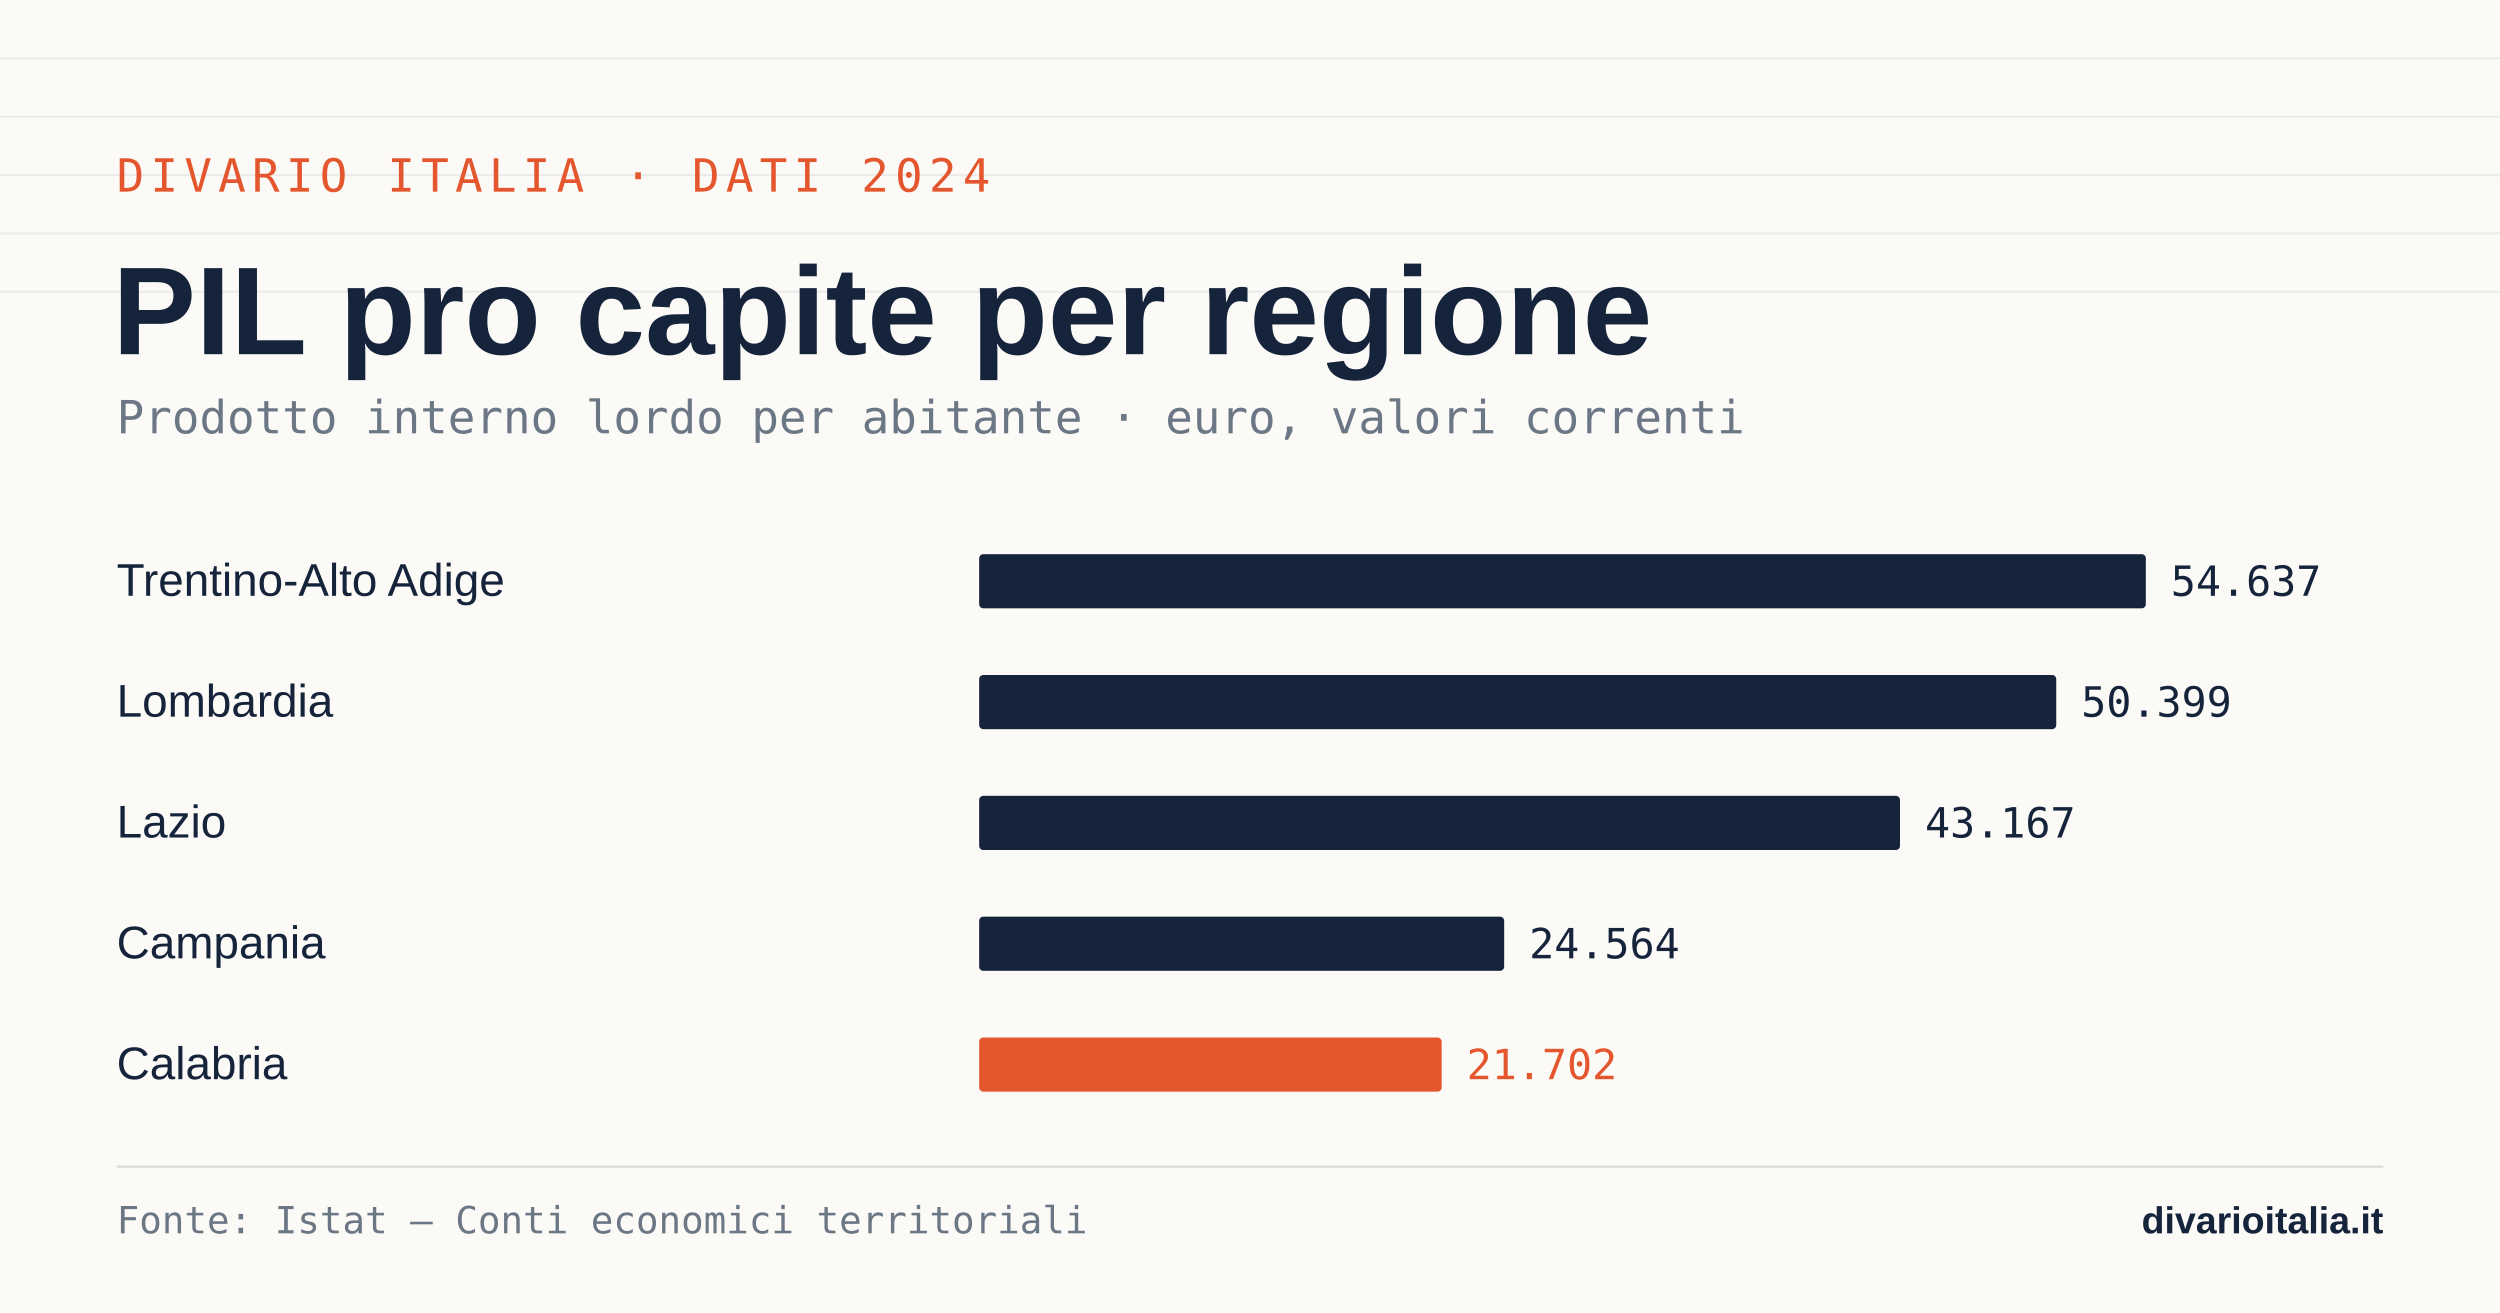
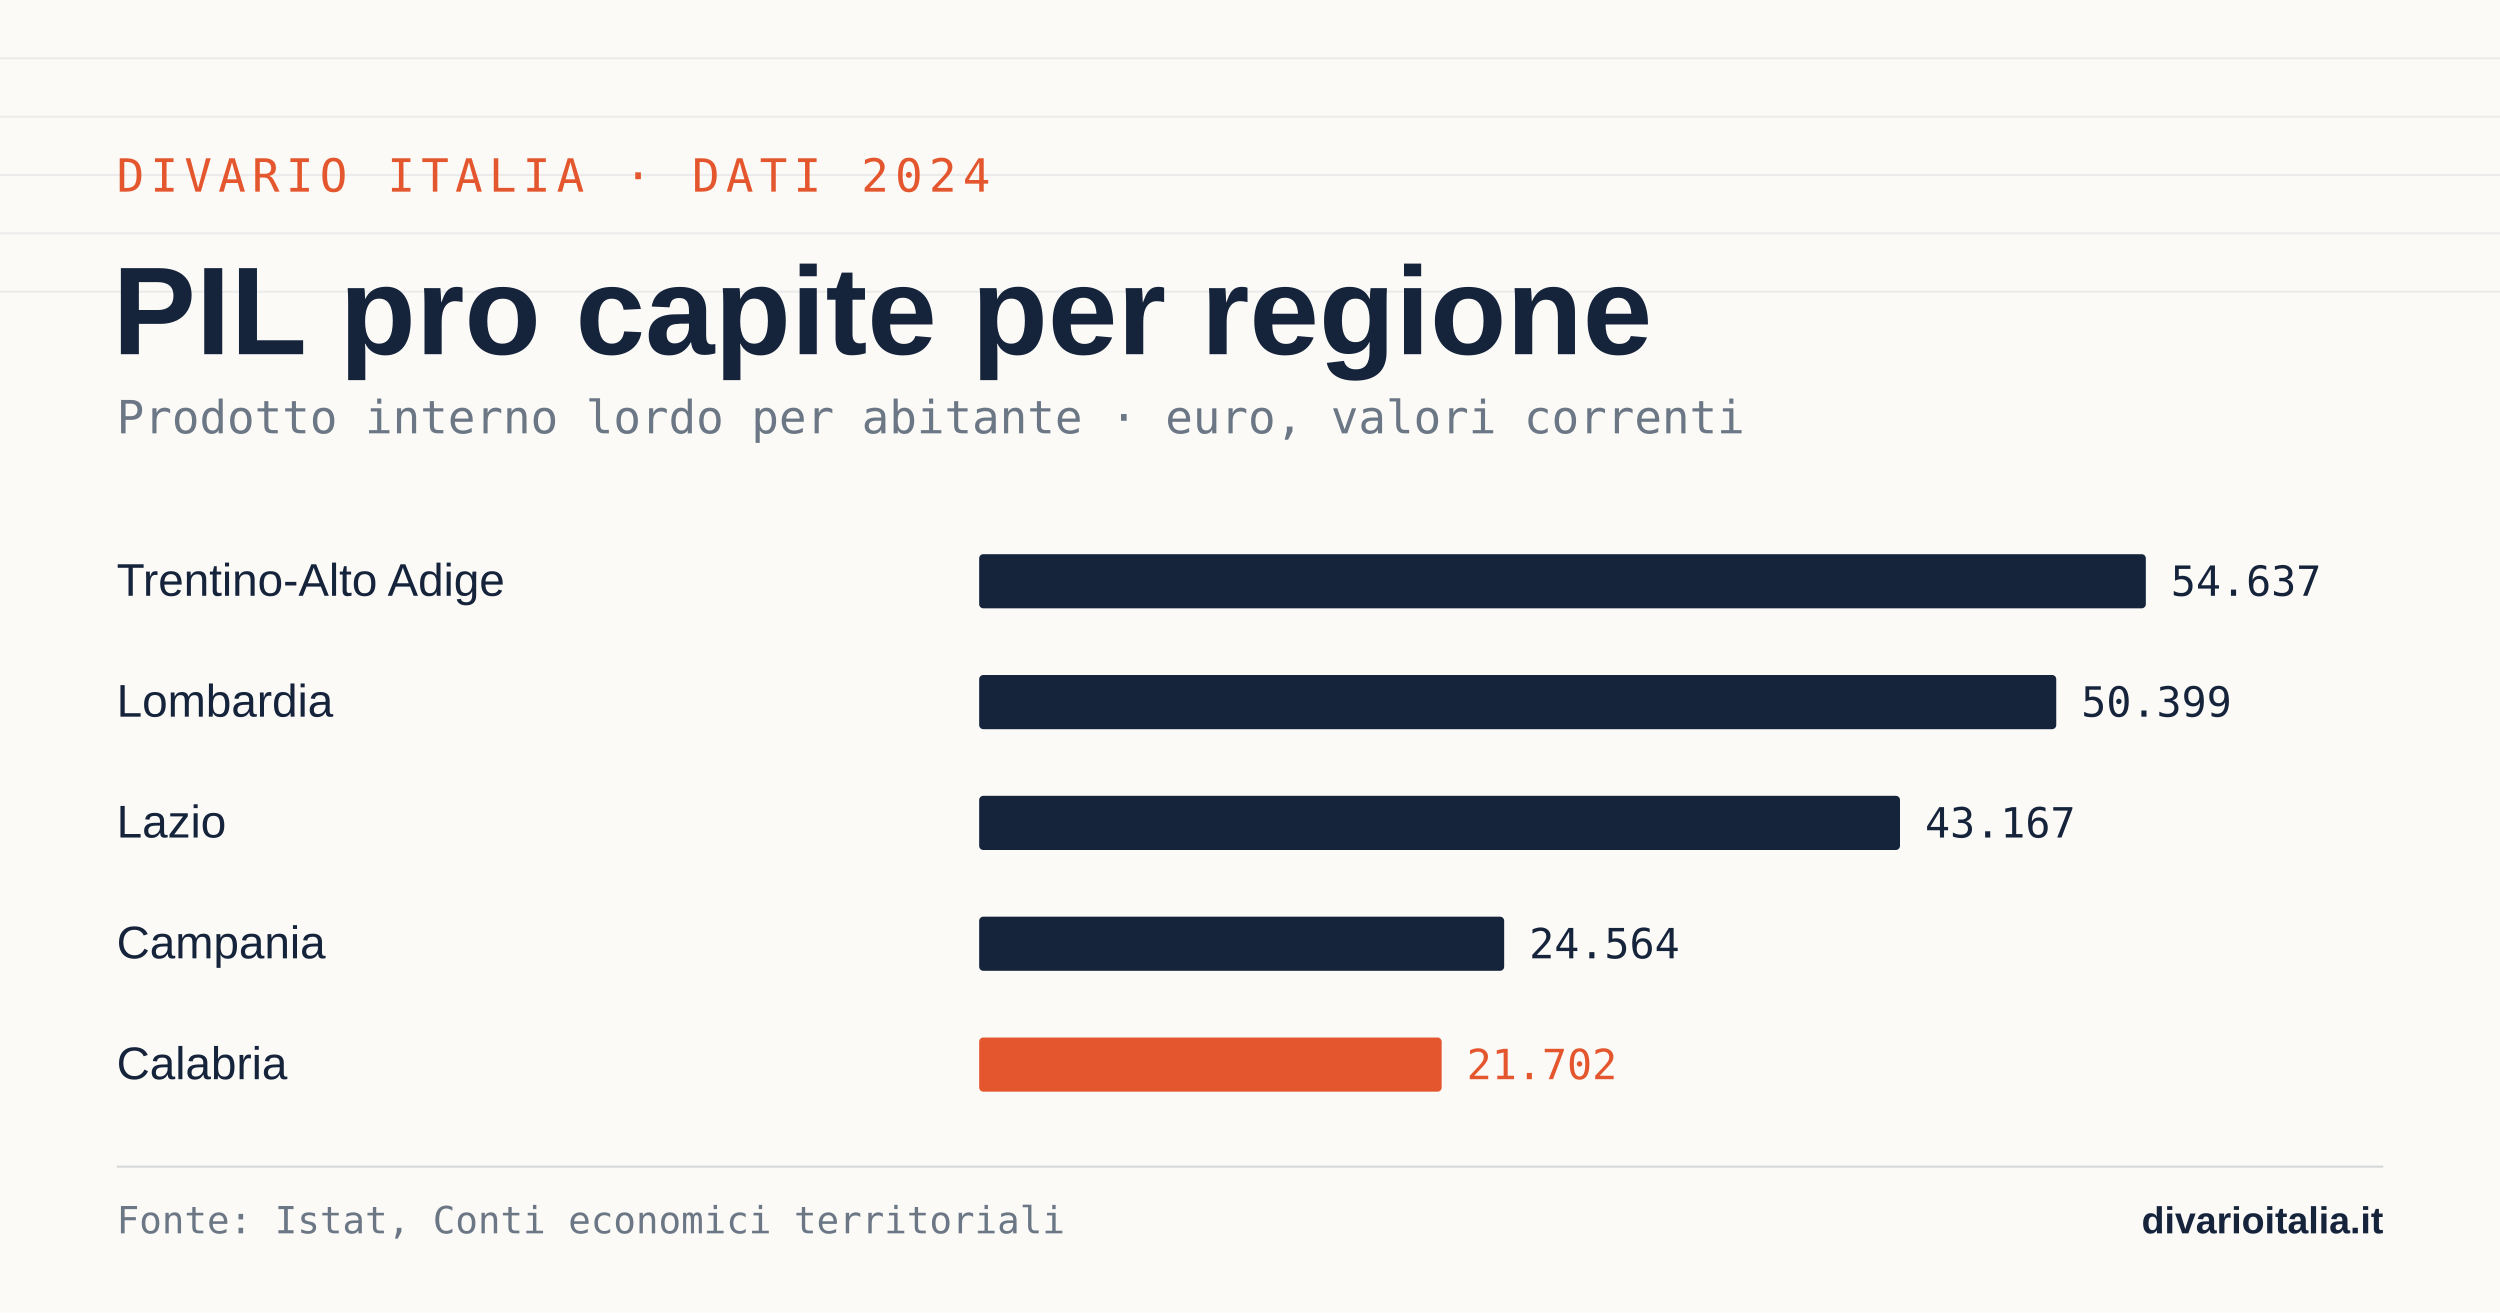
<svg xmlns="http://www.w3.org/2000/svg" viewBox="0 0 1200 630" width="1200" height="630" font-family="Archivo, Arial, sans-serif">
  <rect width="1200" height="630" fill="#fbfaf7" />
  <g stroke="rgba(21,35,59,0.07)">
    <line x1="0" y1="28" x2="1200" y2="28" />
    <line x1="0" y1="56" x2="1200" y2="56" />
    <line x1="0" y1="84" x2="1200" y2="84" />
    <line x1="0" y1="112" x2="1200" y2="112" />
    <line x1="0" y1="140" x2="1200" y2="140" />
  </g>
  <text x="56" y="92" font-size="22" font-family="'Space Mono', monospace" fill="#e4572e" letter-spacing="3">DIVARIO ITALIA · DATI 2024</text>
  <text x="54" y="170" font-size="60" font-weight="800" fill="#15233b">PIL pro capite per regione</text>
  <text x="56" y="208" font-size="22" font-family="'Space Mono', monospace" fill="#6b7785">Prodotto interno lordo per abitante · euro, valori correnti</text>
  <g>
    <text x="56" y="286" font-size="22" fill="#15233b" font-family="Archivo, Arial, sans-serif">Trentino-Alto Adige</text>
    <rect x="470" y="266" width="560" height="26" rx="2" fill="#15233b" />
    <text x="1042" y="286" font-size="20" fill="#15233b" text-anchor="start" font-family="'Space Mono', monospace">54.637</text>
    <text x="56" y="344" font-size="22" fill="#15233b" font-family="Archivo, Arial, sans-serif">Lombardia</text>
    <rect x="470" y="324" width="517" height="26" rx="2" fill="#15233b" />
    <text x="999" y="344" font-size="20" fill="#15233b" text-anchor="start" font-family="'Space Mono', monospace">50.399</text>
    <text x="56" y="402" font-size="22" fill="#15233b" font-family="Archivo, Arial, sans-serif">Lazio</text>
    <rect x="470" y="382" width="442" height="26" rx="2" fill="#15233b" />
    <text x="924" y="402" font-size="20" fill="#15233b" text-anchor="start" font-family="'Space Mono', monospace">43.167</text>
    <text x="56" y="460" font-size="22" fill="#15233b" font-family="Archivo, Arial, sans-serif">Campania</text>
    <rect x="470" y="440" width="252" height="26" rx="2" fill="#15233b" />
    <text x="734" y="460" font-size="20" fill="#15233b" text-anchor="start" font-family="'Space Mono', monospace">24.564</text>
    <text x="56" y="518" font-size="22" fill="#15233b" font-family="Archivo, Arial, sans-serif">Calabria</text>
    <rect x="470" y="498" width="222" height="26" rx="2" fill="#e4572e" />
    <text x="704" y="518" font-size="20" fill="#e4572e" text-anchor="start" font-family="'Space Mono', monospace">21.702</text>
  </g>
  <line x1="56" y1="560" x2="1144" y2="560" stroke="rgba(21,35,59,0.16)" />
-   <text x="56" y="592" font-size="18" font-family="'Space Mono', monospace" fill="#6b7785">Fonte: Istat — Conti economici territoriali</text>
+   <text x="56" y="592" font-size="18" font-family="'Space Mono', monospace" fill="#6b7785">Fonte: Istat, Conti economici territoriali</text>
  <text x="1144" y="592" font-size="18" font-weight="700" fill="#15233b" text-anchor="end">divarioitalia.it</text>
</svg>
